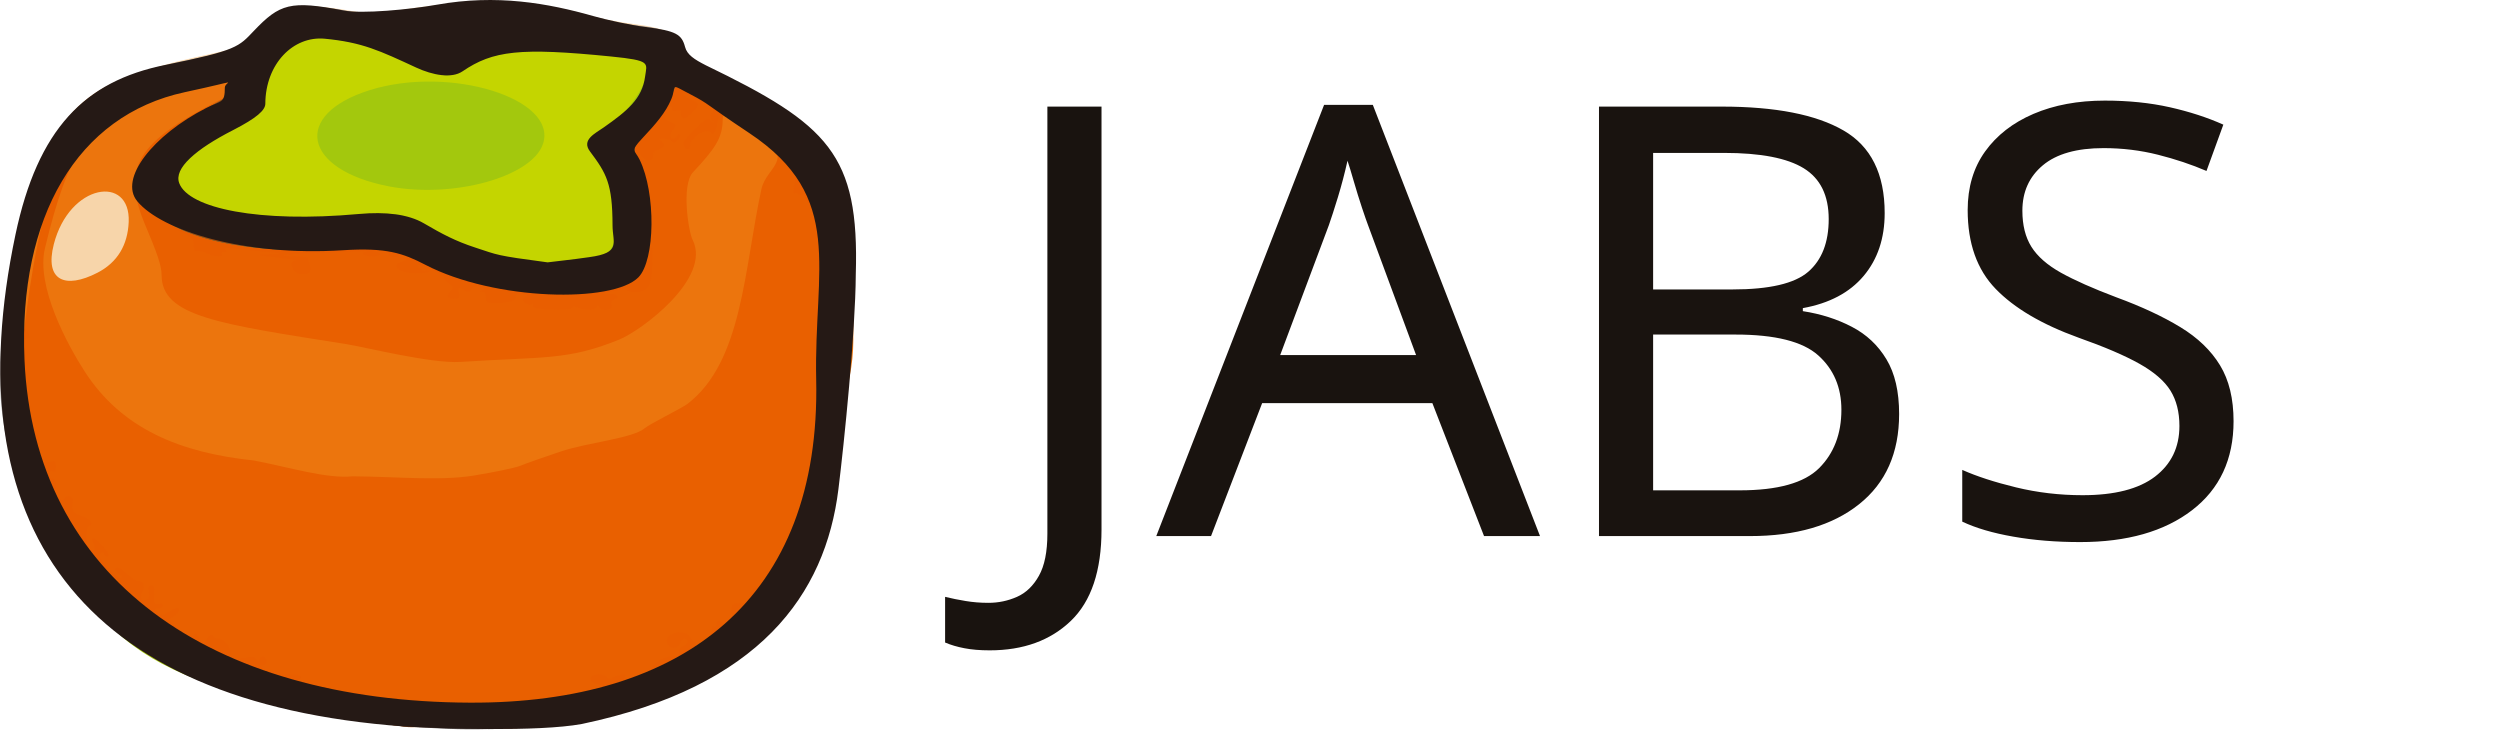
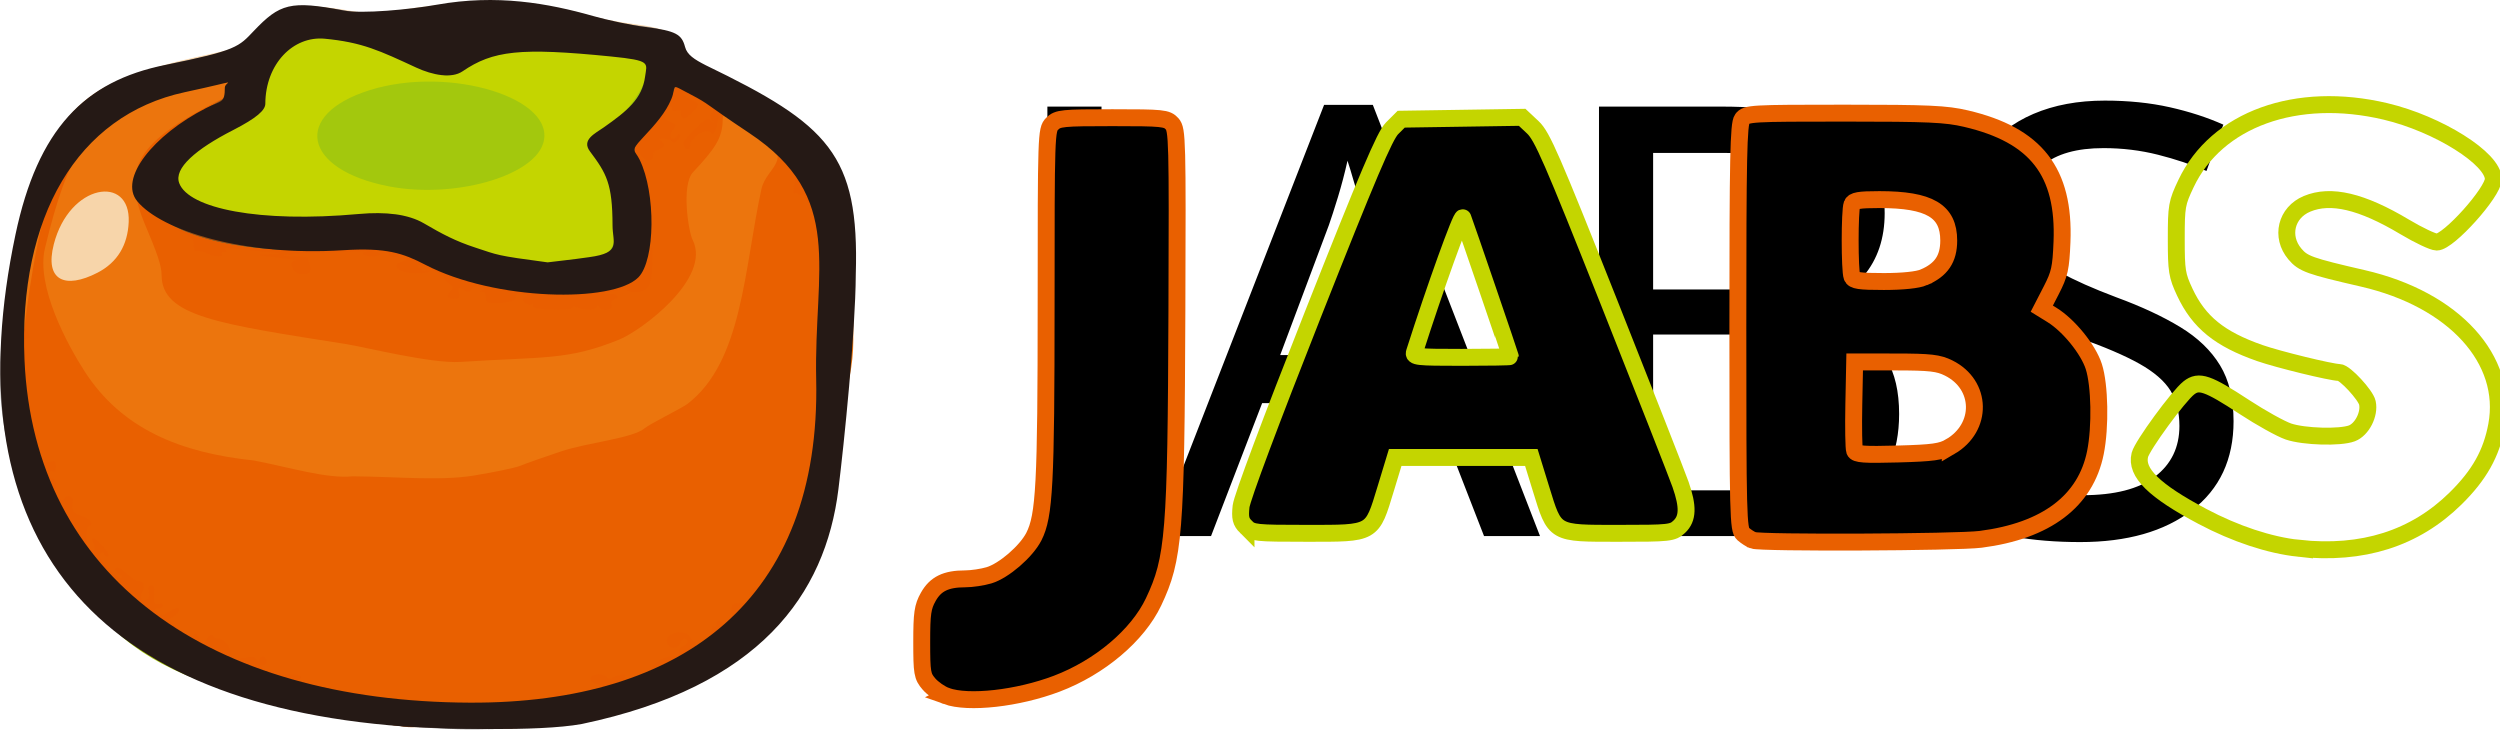
<svg xmlns="http://www.w3.org/2000/svg" version="1.1" id="svg2" width="554.17" height="161.661" viewBox="0 0 554.17 161.661">
  <defs id="defs6" />
  <g id="g40" transform="translate(-13.30967,-175.1753)">
    <path style="fill:#f7d5aa;stroke-width:0.489" d="M 96.554,332.284 C 26.343,318.904 -4.689,264.318 26.387,211.98 c 8.543,-14.388 8.668,-19.442 30.435,-24.149 10.92,-2.362 10.92,-2.362 13.815,-5.465 5.746,-6.159 8.523,-6.789 20.801,-4.724 4.58,0.77 4.876,0.761 11.668,-0.387 13.301,-2.246 31.233,-1.663 40.756,1.327 2.005,0.63 6.467,1.494 9.915,1.922 7.632,0.946 10.504,2.551 10.504,5.87 0,0.462 1.237,1.411 3.038,2.33 34.113,17.414 31.243,35.43 31.185,60.957 -0.115,50.228 -8.743,75.251 -59.304,85.581 -13.059,2.668 -35.103,-1.52 -42.647,-2.958 z" id="path64" />
    <path style="fill:#a49f9e;stroke-width:0.489" d="M 97.53,334.164 C 83.554,332.516 63.579,327.511 48.317,317.323 9.518,291.423 6.701,257.992 21.832,218.804 c 7.599,-19.68 10.759,-25.487 31.217,-29.884 15.686,-3.371 14.428,-2.921 17.742,-6.358 5.815,-6.03 10.287,-6.964 21.691,-4.531 3.442,0.734 4.148,0.741 7.535,0.068 15.453,-3.071 31.984,-2.807 43.845,0.698 2.54,0.751 7.213,1.649 10.385,1.997 6.415,0.703 8.454,1.618 9.304,4.173 0.76,2.285 0.834,2.346 7.152,5.882 31.942,17.877 27.564,35.256 28.367,57.889 1.575,44.368 -7.293,69.031 -46.938,83.009 -16.172,5.702 -41.836,3.923 -54.603,2.418 z m -62.64,-96.444 c 4.502,-2.313 7.818,-7.294 8.218,-12.346 1.042,-13.157 -15.594,-10.641 -19.049,2.881 -2.065,8.08 3.708,13.124 10.832,9.465 z" id="path62" />
    <path style="fill:#c4d500;stroke-width:0.489" d="M 101.15,332.885 C 63.933,327.9 33.398,317.789 22.664,286.916 11.162,253.834 18.062,198.316 44.453,191.422 c 1.6,-0.418 5.971,-1.423 9.715,-2.233 14.629,-3.165 13.439,-2.718 17.148,-6.448 5.786,-5.82 9.846,-6.634 21.101,-4.231 3.542,0.756 4.006,0.747 9.107,-0.185 15.779,-2.88 30.985,-2.479 42.999,1.134 2.177,0.655 6.364,1.465 9.306,1.8 7.338,0.836 9.012,1.686 9.646,4.899 0.225,1.141 1.031,1.8 4.551,3.721 34.614,18.89 32.784,38.528 32.784,63.412 0,12.831 -3.458,21.993 -5.442,31.288 -5.78,27.08 -19.213,42.195 -56.919,49.346 -11.533,2.187 -31.076,-0.206 -37.297,-1.039 z m -66.26,-95.165 c 4.502,-2.313 7.818,-7.294 8.218,-12.346 1.042,-13.157 -15.594,-10.641 -19.049,2.881 -2.065,8.08 3.708,13.124 10.832,9.465 z" id="path60" />
    <path style="fill:#a3c80d;stroke-width:0.489" d="M 101.496,334.846 C 64.278,329.86 36.914,325.709 26.18,294.836 14.677,261.754 18.062,198.316 44.453,191.422 c 1.6,-0.418 5.971,-1.423 9.715,-2.233 14.629,-3.165 13.439,-2.718 17.148,-6.448 5.786,-5.82 9.846,-6.634 21.101,-4.231 3.542,0.756 4.006,0.747 9.107,-0.185 15.779,-2.88 30.985,-2.479 42.999,1.134 2.177,0.655 6.364,1.465 9.306,1.8 7.338,0.836 9.012,1.686 9.646,4.899 0.225,1.141 1.031,1.8 4.551,3.721 34.614,18.89 30.021,39.648 30.021,64.532 0,50.211 -11.462,70.72 -62.112,80.326 -11.533,2.187 -28.218,0.942 -34.439,0.109 z M 34.89,237.72 c 4.502,-2.313 7.818,-7.294 8.218,-12.346 1.042,-13.157 -15.594,-10.641 -19.049,2.881 -2.065,8.08 3.708,13.124 10.832,9.465 z M 145.31,232.812 c 6.6,-1.001 6.992,-16.808 0.579,-23.31 -2.115,-2.144 -1.969,-2.723 1.338,-5.302 5.427,-4.233 9.312,-9.818 10.04,-14.43 0.889,-5.636 -34.312,-5.098 -42.209,0.645 -2.832,2.059 -2.304,2.08 -7.282,-0.285 -7.563,-3.593 -15.773,-5.857 -24.196,-6.673 -6.27,-0.607 -11.552,5.413 -12.551,14.304 -0.332,2.955 -0.332,2.955 -5.198,5.421 -8.238,4.175 -14.337,9.958 -14.337,13.593 0,5.185 22.901,8.409 44.773,6.304 5.79,-0.557 5.79,-0.557 7.651,0.691 5.287,3.547 15.117,7.439 21.958,8.695 7.534,1.383 12.076,1.464 19.435,0.348 z M 99.552,216.493 c -19.136,-3.686 -21.572,-15.938 -4.245,-21.35 17.716,-5.534 41.637,1.877 38.377,11.889 -2.391,7.346 -19.907,12.201 -34.132,9.461 z" id="path58" />
    <path style="fill:#ec750d;stroke-width:0.489" d="M 101.357,335.686 C 64.14,330.7 35.351,323.729 24.617,292.856 21.804,284.765 17.539,250.069 17.808,241.353 18.64,214.433 24.517,196.63 44.453,191.422 c 1.6,-0.418 5.971,-1.423 9.715,-2.233 14.629,-3.165 13.439,-2.718 17.148,-6.448 5.786,-5.82 9.846,-6.634 21.101,-4.231 3.542,0.756 4.006,0.747 9.107,-0.185 15.779,-2.88 30.985,-2.479 42.999,1.134 2.177,0.655 6.364,1.465 9.306,1.8 7.338,0.836 9.012,1.686 9.646,4.899 0.225,1.141 1.031,1.8 4.551,3.721 34.614,18.89 34.441,35.728 34.441,60.612 0,11.572 -4.903,19.494 -6.799,28.508 -6.33,30.095 -20.48,48.906 -59.456,56.298 -11.52,1.418 -23.294,1.412 -34.854,0.389 z M 34.89,235.641 c 4.502,-2.313 6.73,-6.193 6.948,-11.257 0.456,-10.583 -13.152,-8.562 -16.608,4.96 -2.065,8.08 2.536,9.956 9.66,6.297 z M 143.842,233.46 c 5.573,-0.725 5.657,-0.791 6.351,-4.961 1.323,-7.95 -0.058,-14.889 -3.828,-19.242 -1.95,-2.252 -1.929,-2.455 0.424,-4.109 10.622,-7.462 13.902,-17.364 6.067,-18.313 -20.369,-2.466 -31.979,-1.53 -37.905,3.056 -2.638,2.041 -2.576,2.036 -5.593,0.486 -22.659,-11.64 -37.079,-8.952 -38.747,7.221 -0.306,2.969 -0.306,2.969 -3.809,4.587 -8.875,4.1 -15.795,10.513 -15.795,14.638 0,5.507 21.466,8.764 44.521,6.755 6.358,-0.554 6.358,-0.554 8.291,0.683 6.759,4.325 16.164,7.787 24.323,8.952 8.942,1.277 7.907,1.261 15.7,0.247 z" id="path56" />
    <path style="fill:#e96000;stroke-width:0.489" d="m 101.357,335.686 c -37.218,-4.985 -68.155,-22.847 -78.889,-53.719 -3.483,-10.016 -5.573,-17.491 -4.428,-28.205 2.637,-24.674 8.012,-57.532 26.412,-62.339 1.6,-0.418 5.971,-1.423 9.715,-2.233 14.629,-3.165 13.439,-2.718 17.148,-6.448 5.786,-5.82 9.846,-6.634 21.101,-4.231 3.542,0.756 4.006,0.747 9.107,-0.185 15.779,-2.88 30.985,-2.479 42.999,1.134 2.177,0.655 6.364,1.465 9.306,1.8 7.338,0.836 9.012,1.686 9.646,4.899 0.225,1.141 1.031,1.8 4.551,3.721 34.614,18.89 32.784,35.168 32.784,60.052 0,50.211 -16.397,76.132 -65.288,84.946 -11.552,2.082 -27.942,1.643 -34.163,0.809 z m -9.867,-54.93 c 10.457,0.08 20.358,1.193 28.274,-0.421 1.689,-0.256 7.772,-1.415 8.891,-1.916 1.119,-0.501 6.236,-2.236 8.91,-3.147 5.923,-2.017 16.067,-2.913 18.691,-5.201 1.051,-0.916 8.177,-4.402 9.42,-5.35 12.243,-9.339 12.576,-30.006 16.414,-47.611 1.08,-4.952 7.613,-6.499 -0.131,-11.753 -7.827,-5.311 -8.438,-5.57 -8.452,-3.586 -0.029,4.043 -1.832,6.507 -6.577,11.577 -2.61,2.789 -1.048,13.086 -0.088,14.993 4.284,8.512 -11.353,20.119 -16.291,22.118 -11.482,4.648 -16.577,3.741 -35.207,4.943 -6.351,0.41 -21.319,-3.318 -25.181,-3.931 -28.253,-4.483 -40.978,-6.097 -41.033,-15.289 -0.013,-2.228 -1.048,-5.023 -3.575,-11.001 -5.557,-13.149 -1.591,-18.617 16.511,-27.858 2.237,-1.142 3.932,-4.243 2.319,-4.243 -0.43,0 -14.07,2.956 -17.219,3.731 -13.889,3.42 -18.855,12.489 -23.889,33.388 -2.035,8.451 5.003,21.431 8.821,27.343 8.21,12.713 21.187,18.002 37.449,19.704 7.703,1.45 16.232,4.125 21.943,3.509 z m 52.352,-47.296 c 5.573,-0.725 5.657,-0.791 6.351,-4.961 1.323,-7.95 -0.058,-14.889 -3.828,-19.242 -1.95,-2.252 -1.929,-2.455 0.424,-4.109 10.622,-7.462 13.902,-17.364 6.067,-18.313 -20.369,-2.466 -31.979,-1.53 -37.905,3.056 -2.638,2.041 -2.576,2.036 -5.593,0.486 -22.659,-11.64 -37.079,-8.952 -38.747,7.221 -0.306,2.969 -0.306,2.969 -3.809,4.587 -8.875,4.1 -15.795,10.513 -15.795,14.638 0,5.507 21.466,8.764 44.521,6.755 6.358,-0.554 6.358,-0.554 8.291,0.683 6.759,4.325 16.164,7.787 24.323,8.952 8.942,1.277 7.907,1.261 15.7,0.247 z" id="path54" />
    <path style="fill:#e95e00;stroke-width:0.489" d="M 102.393,334.986 C 65.176,330 32.617,320.759 21.883,289.886 10.38,256.804 18.062,198.316 44.453,191.422 c 1.6,-0.418 5.971,-1.423 9.715,-2.233 14.629,-3.165 13.439,-2.718 17.148,-6.448 5.786,-5.82 9.846,-6.634 21.101,-4.231 3.542,0.756 4.006,0.747 9.107,-0.185 15.779,-2.88 30.985,-2.479 42.999,1.134 2.177,0.655 6.364,1.465 9.306,1.8 7.338,0.836 9.012,1.686 9.646,4.899 0.225,1.141 1.031,1.8 4.551,3.721 34.614,18.89 32.231,32.367 32.231,57.252 0,50.211 -13.948,78.98 -64.598,88.586 -11.533,2.187 -27.044,0.102 -33.265,-0.731 z m 2.091,-0.373 c -2.076,-0.954 -1.043,-2.06 1.923,-2.06 1.616,0 2.938,0.172 2.938,0.383 0,0.49 4.174,0.478 4.659,-0.014 0.493,-0.5 6.038,-0.406 7.252,0.123 1.263,0.55 1.489,0.501 -5.834,1.259 -6.32,0.654 -6.32,0.654 -0.243,0.418 5.245,-0.204 11.178,-0.986 8.601,-1.134 -0.526,-0.03 -0.742,-0.276 -0.539,-0.61 0.233,-0.383 1.482,-0.461 3.956,-0.249 3.554,0.305 12.202,-1.103 9.494,-1.545 -1.145,-0.187 -1.287,-0.505 -0.799,-1.795 0.321,-0.847 2.136,-1.091 2.136,-0.287 0,0.599 1.798,0.663 2.026,0.072 0.089,-0.231 1.529,-0.543 3.201,-0.693 2.062,-0.185 2.937,-0.106 2.723,0.246 -0.21,0.344 0.147,0.4 1.067,0.166 2.204,-0.561 4.888,-1.854 4.313,-2.078 -0.289,-0.113 -1.156,0.126 -1.926,0.531 -0.77,0.405 -1.517,0.55 -1.661,0.322 -0.144,-0.228 -0.973,-0.571 -1.842,-0.762 -2.302,-0.506 -2.239,-2.241 0.081,-2.241 0.914,0 1.751,0.275 1.862,0.61 0.16,0.485 0.472,0.485 1.522,0 1.644,-0.76 2.903,-0.793 2.459,-0.065 -0.232,0.381 0.143,0.44 1.248,0.194 1.173,-0.261 1.487,-0.199 1.219,0.241 -0.242,0.398 -0.062,0.535 0.547,0.416 0.5,-0.098 0.908,-0.504 0.908,-0.903 0,-0.399 0.409,-0.806 0.908,-0.903 0.627,-0.122 0.792,0.014 0.533,0.439 -0.245,0.402 -0.178,0.492 0.193,0.26 0.313,-0.196 0.432,-0.581 0.265,-0.855 -0.637,-1.045 2.311,-3.376 4.268,-3.376 1.557,0 1.854,-0.165 1.854,-1.032 0,-0.617 0.391,-1.135 0.972,-1.29 1.108,-0.294 1.334,-1.621 0.276,-1.621 -0.383,0 -0.835,0.444 -1.005,0.986 -0.475,1.517 -2.49,1.304 -2.888,-0.305 -0.534,-2.158 4.103,-2.987 5.256,-0.939 0.302,0.536 0.856,1.223 1.231,1.527 0.375,0.304 0.551,0.768 0.39,1.031 -0.174,0.286 0.304,0.39 1.186,0.259 1.257,-0.187 1.444,-0.396 1.255,-1.401 -0.122,-0.65 -0.033,-1.3 0.198,-1.445 0.232,-0.145 0.421,-0.818 0.421,-1.496 0,-0.696 0.212,-1.1 0.486,-0.927 0.267,0.168 0.486,-0.041 0.486,-0.464 0,-0.982 1.265,-1.005 1.634,-0.03 0.376,0.994 2.313,0.649 2.96,-0.526 0.281,-0.511 0.839,-1.196 1.24,-1.523 0.6,-0.489 0.617,-0.709 0.095,-1.243 -0.524,-0.536 -0.797,-0.435 -1.569,0.583 -0.935,1.232 -0.935,1.232 -0.946,-0.37 -0.011,-1.595 -3.5e-4,-1.602 2.42,-1.602 2.248,0 3.084,-0.518 1.966,-1.219 -1.239,-0.776 0.537,-2.705 2.501,-2.716 1.231,-0.007 1.29,-0.111 1.018,-1.809 -0.207,-1.295 -0.13,-1.703 0.274,-1.449 0.309,0.194 0.562,0.729 0.562,1.19 0,0.461 0.447,1.121 0.993,1.466 0.949,0.601 0.982,0.54 0.756,-1.36 -0.168,-1.415 -0.056,-1.988 0.388,-1.988 0.343,0 0.913,-0.887 1.266,-1.971 0.666,-2.045 2.607,-3.007 2.1,-1.041 -0.132,0.512 -0.013,1.072 0.264,1.246 0.673,0.422 1.601,-1.403 1.222,-2.404 -0.384,-1.014 0.772,-5.262 1.336,-4.909 0.234,0.147 0.425,0.032 0.425,-0.255 0,-0.731 -1.325,-0.654 -1.623,0.094 -0.135,0.339 -0.262,-0.105 -0.284,-0.986 -0.037,-1.547 0.029,-1.602 1.906,-1.602 1.945,0 1.945,0 1.945,-3.943 0,-3.614 0.081,-3.943 0.972,-3.943 0.54,0 0.972,0.329 0.972,0.739 0,0.407 0.175,0.739 0.389,0.739 0.807,0 -1.345,-1.513 -1.345,-2.843 0,-0.759 0.61,-0.89 0.848,-0.89 0.694,0 0.828,-1.594 0.278,-2.152 -0.276,-0.28 2.26,-1.592 2.26,-2.66 0,-1.941 -5.041,-3.621 -3.658,-1.857 1.814,2.315 3.222,6.705 4.387,-5.115 -0.604,-3.906 0.896,-5.023 0.182,-8.482 -0.735,-3.047 -2.231,-7.482 -0.948,-9.277 1.408,-1.97 1.603,-0.683 1.801,0.947 0.109,0.896 0.487,0.675 0.481,-2.306 -0.009,-5.136 -0.979,-4.513 -1.274,-1.011 -0.171,2.033 1.322,1.221 1.274,1.011 -0.048,-0.21 -0.605,-1.455 -1.274,-1.011 -1.524,1.012 -1.543,-5.677 -0.032,-6.949 0.474,-0.399 0.754,-0.862 0.582,-1.557 -0.298,-1.204 -0.29,-2.291 0.165,-1.272 0.152,0.341 0.062,0.489 0,0 -0.062,-0.489 0.159,-0.082 0,0 -0.841,0.433 -0.042,-0.98 -0.035,-2.842 0.005,-1.563 -0.656,-2.655 -0.263,-2.087 0.39,0.564 -1.62,-0.84 -1.877,-1.78 -0.558,-2.043 1.075,-3.447 0.443,-3.455 -1.338,-0.017 -0.172,-3.433 0.491,-4.242 0.527,-0.644 0.381,-1.079 -0.923,-2.748 -1.416,-1.813 -3.412,-2.684 -3.412,-1.49 0,0.271 0.328,0.493 0.729,0.493 0.401,0 0.729,0.325 0.729,0.722 0,0.397 0.438,0.959 0.972,1.249 1.271,0.69 1.336,2.957 0.084,2.957 -0.71,0 -0.845,-0.296 -0.674,-1.478 0.193,-1.332 0.084,-1.478 -1.101,-1.478 -1.268,0 -1.309,-0.084 -1.149,-2.341 0.177,-2.49 0.11,-2.587 -1.778,-2.587 -0.756,0 -1.215,0.279 -1.215,0.739 0,0.407 0.219,0.739 0.486,0.739 0.267,0 0.486,0.554 0.486,1.232 0,1.497 -0.756,1.629 -1.126,0.197 -0.147,-0.569 -0.485,-0.898 -0.752,-0.731 -0.267,0.167 -0.625,0.075 -0.796,-0.205 -0.171,-0.28 -0.528,-0.373 -0.794,-0.206 -0.451,0.283 -0.332,-1.272 0.356,-4.643 0.205,-1.004 0.34,-1.067 1.045,-0.493 0.445,0.363 0.163,-0.178 -0.628,-1.202 -3.044,-3.943 -17.72,-12.908 -17.726,-10.829 -0.006,2.091 -1.055,4.775 -1.529,3.916 -0.88,-1.593 -4.788,0.865 -4.788,3.012 0,0.931 -1.18,0.447 -1.373,-0.563 -0.147,-0.767 0.694,-1.775 3.931,-4.712 1.144,-1.038 1.407,-1.098 2.167,-0.493 0.787,0.626 0.805,0.611 0.198,-0.174 -0.532,-0.688 -0.546,-1.011 -0.067,-1.595 0.813,-0.993 0.267,-2.224 -0.987,-2.224 -0.562,0 -1.991,-0.576 -3.175,-1.279 -1.208,-0.718 -2.153,-1.031 -2.153,-0.714 0,0.311 0.766,0.889 1.702,1.286 2.047,0.867 2.053,0.911 0.366,2.723 -1.567,1.683 -2.554,1.844 -2.554,0.415 0,-0.78 -0.219,-0.949 -0.933,-0.719 -0.654,0.21 -0.988,0.036 -1.118,-0.583 -0.145,-0.691 -0.37,-0.531 -1.032,0.734 -0.847,1.617 -0.847,1.617 0.632,2.247 1.364,0.581 1.423,0.704 0.765,1.587 -0.912,1.223 -0.937,2.188 -0.056,2.188 0.379,0 0.786,-0.277 0.906,-0.616 0.119,-0.339 0.382,-0.46 0.585,-0.27 0.202,0.19 -6.2e-4,0.719 -0.451,1.176 -0.611,0.619 -0.958,0.688 -1.37,0.27 -0.304,-0.308 -1.11,-0.553 -1.792,-0.544 -1.138,0.014 -1.17,0.07 -0.384,0.674 0.919,0.707 0.545,1.29 -1.244,1.937 -0.481,0.174 -0.809,0.699 -0.729,1.168 0.203,1.199 -1.468,1.421 -2.363,0.314 -0.71,-0.879 -0.724,-0.879 -0.447,0.004 0.157,0.5 0.423,1.498 0.593,2.218 0.169,0.72 0.542,1.61 0.828,1.976 0.967,1.239 0.934,12.205 -0.051,16.935 -0.996,4.783 -0.787,5.229 0.451,0.964 0.811,-2.795 0.811,-2.795 0.851,0.718 0.06,5.356 -0.828,7.083 -3.642,7.083 -1.492,0 -2.102,-0.177 -1.877,-0.546 0.221,-0.363 0.004,-0.44 -0.65,-0.229 -0.54,0.174 -1.935,0.506 -3.099,0.738 -2.117,0.422 -2.117,0.422 -0.294,0.476 1.879,0.056 2.421,0.702 1.039,1.239 -0.498,0.194 -0.692,0.663 -0.532,1.285 0.294,1.14 -2.264,1.475 -2.776,0.364 -0.227,-0.493 -0.34,-0.493 -0.567,0 -0.34,0.739 -2.821,0.813 -4.094,0.122 -0.619,-0.336 -1.012,-0.328 -1.227,0.024 -0.512,0.841 -9.082,0.465 -8.761,-0.384 0.141,-0.372 0.094,-0.58 -0.103,-0.462 -1.054,0.629 -2.71,-0.672 -1.772,-1.392 0.87,-0.667 0.83,-0.712 -0.638,-0.727 -1.126,-0.011 -1.493,0.173 -1.31,0.657 0.288,0.76 -1.671,1.299 -4.721,1.299 -1.685,0 -1.884,-0.13 -1.884,-1.232 0,-0.832 -0.277,-1.243 -0.851,-1.267 -0.732,-0.03 -0.717,-0.088 0.104,-0.413 0.855,-0.339 0.812,-0.415 -0.416,-0.727 -1.031,-0.262 -1.532,-0.129 -2.019,0.536 -0.546,0.746 -0.804,0.789 -1.643,0.269 -1.342,-0.831 -1.395,-0.802 -1.127,0.616 0.197,1.043 0.05,1.232 -0.959,1.232 -1.673,0 -1.98,-0.503 -0.99,-1.62 0.816,-0.921 0.806,-0.992 -0.242,-1.702 -0.602,-0.407 -1.094,-1.01 -1.094,-1.339 0,-0.329 -1.313,-1.173 -2.917,-1.874 -2.779,-1.216 -3.565,-1.218 -2.372,-0.008 0.3,0.304 0.825,0.444 1.166,0.311 0.341,-0.133 0.741,-0.044 0.889,0.198 0.148,0.243 -1.297,0.423 -3.232,0.403 -3.682,-0.038 -5.638,-1.844 -2.809,-2.594 0.837,-0.222 1.487,-1.139 0.807,-1.139 -0.112,0 -0.585,-0.149 -1.052,-0.33 -0.507,-0.197 -0.729,-0.134 -0.552,0.157 0.18,0.295 -0.264,0.404 -1.124,0.276 -1.238,-0.184 -1.356,-0.335 -0.915,-1.171 0.473,-0.896 0.382,-0.937 -1.348,-0.62 -2.037,0.374 -2.716,0.702 -1.45,0.702 0.446,0 0.81,0.222 0.81,0.493 0,0.271 -0.875,0.493 -1.945,0.493 -1.955,0 -2.68,-0.742 -1.094,-1.12 0.468,-0.111 -0.024,-0.128 -1.094,-0.036 -1.07,0.092 -5.306,0.266 -9.414,0.388 -7.13,0.212 -10.974,0.767 -5.309,0.767 2.387,0 2.732,0.128 2.991,1.109 0.646,2.443 0.42,2.834 -1.638,2.834 -1.936,0 -3.183,-2.82 -1.337,-3.024 0.334,-0.037 -1.58,-0.337 -4.254,-0.666 -4.862,-0.599 -4.862,-0.599 -1.702,-0.741 3.16,-0.142 3.16,-0.142 -0.486,-0.5 -2.005,-0.197 -5.068,-0.511 -6.806,-0.699 -2.249,-0.243 -2.95,-0.193 -2.431,0.173 0.624,0.44 0.603,0.515 -0.15,0.521 -0.484,0.004 -0.744,0.229 -0.579,0.5 0.452,0.741 -1.753,0.588 -3.297,-0.228 -0.744,-0.393 -1.658,-0.596 -2.032,-0.45 -0.484,0.188 -0.725,-0.21 -0.836,-1.377 -0.143,-1.513 -0.443,-1.781 -3.849,-3.438 -12.643,-6.149 -9.139,-18.181 8.029,-27.568 4.025,-2.201 3.9,-2.085 4.357,-4.024 0.416,-1.764 0.635,-1.778 -10.594,0.655 -24.464,5.298 -37.489,23.518 -38.376,53.68 -0.123,4.201 -0.081,6.153 0.094,4.336 0.175,-1.817 0.592,-3.58 0.926,-3.918 0.724,-0.733 0.814,-1.591 0.122,-1.157 -0.277,0.173 -0.486,-0.249 -0.486,-0.98 0,-1.285 0,-1.285 1.702,0.39 1.81,1.782 2.165,2.808 0.972,2.808 -0.401,0 -0.729,0.333 -0.729,0.739 0,0.407 -0.301,0.739 -0.668,0.739 -0.368,0 -0.807,0.701 -0.976,1.557 -0.332,1.682 0.006,2.494 0.618,1.489 0.209,-0.342 0.415,1.628 0.459,4.379 0.068,4.26 -0.028,4.959 -0.649,4.718 -0.791,-0.308 -0.851,0.222 -0.242,2.15 0.384,1.215 0.39,1.217 0.438,0.094 0.065,-1.524 1.021,-0.865 1.021,0.703 0,0.775 -0.2,1.107 -0.538,0.895 -0.377,-0.236 -0.433,0.16 -0.186,1.326 0.507,2.394 0.683,2.543 1.984,1.679 1.066,-0.708 1.17,-0.708 1.17,0.004 0,0.435 0.233,0.634 0.528,0.449 0.366,-0.229 0.46,0.596 0.307,2.699 -0.247,3.387 0.441,4.294 2.802,3.693 1.084,-0.276 1.225,-0.158 1.225,1.026 0,0.987 -0.191,1.264 -0.729,1.055 -0.496,-0.193 -0.729,0.027 -0.729,0.687 0,0.534 0.328,0.97 0.729,0.97 0.462,0 0.729,0.472 0.729,1.29 0,1.059 -0.179,1.242 -1,1.024 -0.555,-0.147 -0.928,-0.047 -0.839,0.226 0.089,0.27 0.302,0.419 0.475,0.331 0.172,-0.088 0.908,0.394 1.635,1.072 0.9,0.839 1.39,1.036 1.538,0.616 0.485,-1.378 2.217,-0.694 1.93,0.762 -0.354,1.796 0.012,2.295 2.217,3.024 1.689,0.558 2.437,1.704 1.361,2.087 -0.737,0.262 -0.768,4.184 -0.041,5.073 0.891,1.088 1.737,0.206 1.051,-1.095 -0.897,-1.7 0,-1.616 1.7,0.159 1.647,1.719 2.061,2.681 1.155,2.681 -0.267,0 -0.486,-0.222 -0.486,-0.493 0,-0.271 -0.219,-0.493 -0.486,-0.493 -0.267,0 -0.486,0.397 -0.486,0.883 0,1.068 4.202,5.371 4.726,4.84 0.204,-0.207 -0.01,-0.592 -0.476,-0.856 -0.929,-0.527 -1.143,-1.417 -0.34,-1.417 0.279,0 0.771,0.226 1.094,0.502 2.312,1.977 2.99,2.455 3.481,2.455 1.219,0 1.638,1.041 0.956,2.375 -0.733,1.433 -0.312,2.261 0.909,1.786 0.579,-0.225 0.714,-0.689 0.507,-1.741 -0.221,-1.118 -0.107,-1.434 0.516,-1.434 0.636,0 0.772,0.427 0.668,2.095 -0.12,1.933 -0.043,2.085 1.005,1.97 0.735,-0.081 1.059,0.093 0.92,0.493 -0.118,0.34 -0.574,0.587 -1.013,0.549 -1.023,-0.088 -1.015,0.292 0.021,1.06 0.668,0.495 1.095,0.437 2.309,-0.313 1.769,-1.094 2.219,-1.148 2.219,-0.269 0,0.361 -0.538,0.948 -1.197,1.305 -1.197,0.649 -1.197,0.649 0.851,2.527 2.095,1.922 3.508,2.397 3.873,1.302 0.113,-0.339 0.6,0.155 1.083,1.098 0.819,1.6 0.903,1.644 1.26,0.666 0.472,-1.293 1.539,-2.026 1.799,-1.236 0.105,0.319 0.709,0.58 1.343,0.58 1.424,0 3.249,3.266 2.195,3.927 -1.152,0.722 0.213,0.909 2.818,0.387 2.11,-0.423 2.688,-0.391 3.075,0.17 0.366,0.531 0.533,0.548 0.722,0.075 0.396,-0.989 1.624,-0.709 1.624,0.37 0,0.597 -0.324,0.986 -0.821,0.986 -0.679,0 -0.629,0.181 0.291,1.05 0.88,0.831 0.975,1.138 0.456,1.471 -0.36,0.232 -0.509,0.424 -0.331,0.429 0.179,0.005 0.671,0.142 1.094,0.307 0.505,0.196 0.769,0.027 0.769,-0.493 0,-0.646 0.582,-0.792 3.16,-0.792 3.514,0 3.683,0.177 1.966,2.055 -0.979,1.07 -1.062,1.357 -0.461,1.591 0.416,0.162 0.605,0.074 0.436,-0.202 -0.163,-0.268 0.068,-0.487 0.513,-0.487 0.495,0 0.708,0.269 0.548,0.691 -0.155,0.411 0.119,0.792 0.678,0.94 0.517,0.137 0.817,0.048 0.667,-0.198 -0.15,-0.246 0.616,-0.447 1.701,-0.447 1.085,0 1.973,0.222 1.973,0.493 0,0.271 0.328,0.493 0.729,0.493 0.401,0 0.729,-0.222 0.729,-0.493 0,-0.271 0.547,-0.493 1.215,-0.493 0.668,0 1.215,0.222 1.215,0.493 0,0.271 0.766,0.493 1.702,0.493 0.936,0 1.702,-0.222 1.702,-0.493 0,-0.271 0.328,-0.493 0.729,-0.493 1.084,0 0.966,2.448 -0.122,2.521 -0.763,0.051 -0.759,0.081 0.045,0.291 0.602,0.157 0.816,0.543 0.653,1.175 -0.178,0.69 0.012,0.941 0.713,0.941 0.551,0 0.82,-0.222 0.636,-0.524 -0.217,-0.355 0.283,-0.421 1.551,-0.203 2.87,0.492 3.609,0.761 3.333,1.214 -0.139,0.228 0.022,0.528 0.358,0.665 0.932,0.381 5.09,0.306 4.257,-0.077 z M 143.842,233.46 c 5.573,-0.725 5.657,-0.791 6.351,-4.961 1.323,-7.95 -0.058,-14.889 -3.828,-19.242 -1.95,-2.252 -1.929,-2.455 0.424,-4.109 10.622,-7.462 13.902,-17.364 6.067,-18.313 -20.369,-2.466 -31.979,-1.53 -37.905,3.056 -2.638,2.041 -2.576,2.036 -5.593,0.486 -22.659,-11.64 -37.079,-8.952 -38.747,7.221 -0.306,2.969 -0.306,2.969 -3.809,4.587 -8.875,4.1 -15.795,10.513 -15.795,14.638 0,5.507 21.466,8.764 44.521,6.755 6.358,-0.554 6.358,-0.554 8.291,0.683 6.759,4.325 16.164,7.787 24.323,8.952 8.942,1.277 7.907,1.261 15.7,0.247 z" id="path52" />
    <path style="fill:#74ab1f;stroke-width:0.489" d="M 20.545,284.889 C 9.043,251.806 18.062,198.316 44.453,191.422 c 1.6,-0.418 5.971,-1.423 9.715,-2.233 14.629,-3.165 13.439,-2.718 17.148,-6.448 5.786,-5.82 9.846,-6.634 21.101,-4.231 3.542,0.756 4.006,0.747 9.107,-0.185 15.779,-2.88 30.985,-2.479 42.999,1.134 2.177,0.655 6.364,1.465 9.306,1.8 7.338,0.836 9.012,1.686 9.646,4.899 0.225,1.141 1.031,1.8 4.551,3.721 34.614,18.89 31.679,36.288 31.679,61.172 0,50.211 -13.767,75.211 -64.416,84.817 -0.708,0.134 -6.749,-0.646 -7.476,-0.556 -8.429,1.047 -16.541,-0.71 -23.327,-0.7 C 70.122,337.538 31.449,313.327 20.545,284.889 Z M 122.715,334.728 c 52.019,-6.346 73.881,-32.156 75.424,-62.433 0.351,-6.891 2.881,-30.382 2.783,-33.346 -0.479,-14.434 1.4,-18.148 -7.947,-25.799 -6.835,-5.595 -29.328,-19.939 -29.816,-19.014 -0.051,0.097 -0.827,1.672 -1.724,3.499 -0.905,1.844 -3.031,4.855 -4.777,6.767 -3.146,3.445 -3.146,3.445 -1.901,6.601 4.435,11.239 2.172,25.808 -4.296,27.651 -13.497,3.845 -33.767,0.597 -47.396,-7.593 -2.634,-1.583 -2.634,-1.583 -8.348,-1.054 -46.838,4.333 -66.607,-13.865 -34.27,-31.547 4.025,-2.201 3.9,-2.085 4.357,-4.024 0.416,-1.764 0.635,-1.778 -10.594,0.655 -19.246,4.168 -28.252,12.675 -34.971,33.034 -12.497,37.865 4.198,72.341 45.866,94.719 21.54,11.568 35.906,14.532 57.609,11.884 z m 21.127,-101.268 c 5.573,-0.725 5.657,-0.791 6.351,-4.961 1.323,-7.95 -0.058,-14.889 -3.828,-19.242 -1.95,-2.252 -1.929,-2.455 0.424,-4.109 10.622,-7.462 13.902,-17.364 6.067,-18.313 -20.369,-2.466 -31.979,-1.53 -37.905,3.056 -2.638,2.041 -2.576,2.036 -5.593,0.486 -22.659,-11.64 -37.079,-8.952 -38.747,7.221 -0.306,2.969 -0.306,2.969 -3.809,4.587 -8.875,4.1 -15.795,10.513 -15.795,14.638 0,5.507 21.466,8.764 44.521,6.755 6.358,-0.554 6.358,-0.554 8.291,0.683 6.759,4.325 16.164,7.787 24.323,8.952 8.942,1.277 7.907,1.261 15.7,0.247 z" id="path50" />
    <path style="fill:#635c5b;stroke-width:0.489" d="M 102.6,335.966 C 65.383,330.98 31.64,308.878 20.906,278.006 9.404,244.923 18.062,198.316 44.453,191.422 c 1.6,-0.418 5.971,-1.423 9.715,-2.233 14.629,-3.165 13.439,-2.718 17.148,-6.448 5.786,-5.82 9.846,-6.634 21.101,-4.231 3.542,0.756 4.006,0.747 9.107,-0.185 15.779,-2.88 30.985,-2.479 42.999,1.134 2.177,0.655 6.364,1.465 9.306,1.8 7.338,0.836 9.012,1.686 9.646,4.899 0.225,1.141 -11.676,-3.24 -8.155,-1.319 34.614,18.89 44.385,31.247 44.385,56.132 0,50.211 -13.534,84.861 -64.183,94.467 -11.533,2.187 -26.699,1.363 -32.92,0.529 z m 20.115,-1.238 c 55.19,-6.732 79.917,-35.238 78.207,-86.818 -0.479,-14.434 1.4,-27.109 -7.947,-34.76 -6.835,-5.595 -29.328,-19.939 -29.816,-19.014 -0.051,0.097 -0.827,1.672 -1.724,3.499 -0.905,1.844 -3.031,4.855 -4.777,6.767 -3.146,3.445 -3.146,3.445 -1.901,6.601 4.435,11.239 2.172,25.808 -4.296,27.651 -13.497,3.845 -33.767,0.597 -47.396,-7.593 -2.634,-1.583 -2.634,-1.583 -8.348,-1.054 -46.838,4.333 -66.607,-13.865 -34.27,-31.547 4.025,-2.201 3.9,-2.085 4.357,-4.024 0.416,-1.764 0.635,-1.778 -10.594,0.655 -19.246,4.168 -28.252,12.675 -34.971,33.034 -12.497,37.865 4.198,72.341 45.866,94.719 21.54,11.568 35.906,14.532 57.609,11.884 z m 20.852,-100.775 c 9.089,-1.132 11.034,-15.75 3.285,-24.696 -1.907,-2.202 -1.901,-2.363 0.137,-3.77 13.708,-9.462 14.535,-18.235 1.842,-19.528 -19.304,-1.966 -28.452,-0.723 -35.868,4.873 -0.414,0.312 -2.007,-0.188 -4.91,-1.54 -23.202,-10.809 -36.065,-8.055 -37.868,8.108 -0.332,2.975 -0.332,2.975 -3.39,4.293 -30.123,12.978 -14.738,25.689 27.194,22.468 7.822,-0.601 7.822,-0.601 11.712,1.664 8.751,5.097 26.015,9.879 32.086,8.887 0.535,-0.087 3.136,-0.428 5.781,-0.758 z" id="path48" />
    <path style="fill:#a64b0a;stroke-width:0.489" d="M 103.859,336.358 C 68.074,332.457 33.539,309.914 22.362,279.749 c -11.097,-29.949 -7.698,-72.891 15.533,-85.164 3.79,-2.002 6.361,-2.739 19.918,-5.71 10.684,-2.341 10.822,-2.395 12.933,-5.006 4.891,-6.051 10.39,-7.286 21.67,-4.87 3.546,0.76 4.001,0.75 9.107,-0.182 15.463,-2.823 31.578,-2.449 42.339,0.981 1.738,0.554 6.188,1.411 9.889,1.905 7.351,0.981 8.274,1.434 9.284,4.562 0.406,1.257 1.24,2.006 3.919,3.517 36.526,20.61 30.882,35.086 30.882,60.146 0,53.772 -3.683,75.431 -61.222,82.368 -6.799,0.82 -29.599,4.404 -32.756,4.06 z m 16.121,-2.027 c 55.19,-6.732 79.365,-35.238 77.654,-86.818 -0.479,-14.434 4.687,-26.713 -4.66,-34.364 -6.835,-5.595 -29.328,-19.939 -29.816,-19.014 -0.051,0.097 -0.827,1.672 -1.724,3.499 -0.905,1.844 -3.031,4.855 -4.777,6.767 -3.146,3.445 -3.146,3.445 -1.901,6.601 4.435,11.239 2.172,25.808 -4.296,27.651 -13.497,3.845 -33.767,0.597 -47.396,-7.593 -2.634,-1.583 -2.634,-1.583 -8.348,-1.054 -46.838,4.333 -66.607,-13.865 -34.27,-31.547 4.025,-2.201 3.9,-2.085 4.357,-4.024 0.416,-1.764 0.635,-1.778 -10.594,0.655 -19.246,4.168 -28.252,12.675 -34.971,33.034 -12.497,37.865 4.198,72.341 45.866,94.719 21.54,11.568 33.171,14.136 54.875,11.488 z m 23.586,-100.379 c 9.089,-1.132 11.034,-15.75 3.285,-24.696 -1.907,-2.202 -1.901,-2.363 0.137,-3.77 13.708,-9.462 14.535,-18.235 1.842,-19.528 -19.304,-1.966 -28.452,-0.723 -35.868,4.873 -0.414,0.312 -2.007,-0.188 -4.91,-1.54 -23.202,-10.809 -36.065,-8.055 -37.868,8.108 -0.332,2.975 -0.332,2.975 -3.39,4.293 -30.123,12.978 -14.738,25.689 27.194,22.468 7.822,-0.601 7.822,-0.601 11.712,1.664 8.751,5.097 26.015,9.879 32.086,8.887 0.535,-0.087 3.136,-0.428 5.781,-0.758 z" id="path46" />
    <path style="fill:#582f14;stroke-width:0.489" d="m 102.849,336.21 c -35.785,-3.901 -87.335,-30.934 -85.376,-63.096 1.604,-26.315 -2.524,-66.176 20.422,-78.529 3.774,-2.032 6.361,-2.739 19.918,-5.71 10.684,-2.341 10.822,-2.395 12.933,-5.006 4.891,-6.051 10.39,-7.286 21.67,-4.87 3.546,0.76 4.001,0.75 9.107,-0.182 15.463,-2.823 31.578,-2.449 42.339,0.981 1.738,0.554 6.188,1.411 9.889,1.905 7.351,0.981 8.274,1.434 9.284,4.562 0.406,1.257 1.24,2.006 3.919,3.517 36.526,20.61 33.92,35.646 33.92,60.706 0,53.772 -19.116,78.296 -76.655,85.233 -6.799,0.82 -18.214,0.83 -21.371,0.486 z m 20.838,-0.939 c 49.922,-6.694 71.017,-33.746 75.06,-77.114 2.322,-37.849 0.17,-42.5 -18.967,-55.106 -15.732,-10.245 -16.441,-10.49 -18.472,-6.397 -1.599,3.223 -5.267,8.206 -7.441,10.108 -1.243,1.087 -1.254,1.152 -0.481,2.668 3.512,6.885 3.939,18.068 0.965,25.284 -3.271,7.935 -32.205,6.024 -49.354,-3.26 -4.592,-2.486 -4.592,-2.486 -13.102,-1.876 -45.502,3.262 -62.112,-13.888 -30.2,-31.181 3.166,-1.716 4.899,-4.521 3.59,-5.813 -0.451,-0.445 -18.441,3.358 -21.988,4.649 -21.532,7.835 -35.02,47.312 -25.773,75.435 7.771,23.636 32.41,46.281 62.935,57.843 15.67,5.936 25.989,7.072 43.228,4.76 z m 19.879,-101.318 c 9.089,-1.132 11.034,-15.75 3.285,-24.696 -1.907,-2.202 -1.901,-2.363 0.137,-3.77 13.708,-9.462 14.535,-18.235 1.842,-19.528 -19.304,-1.966 -28.452,-0.723 -35.868,4.873 -0.414,0.312 -2.007,-0.188 -4.91,-1.54 -23.202,-10.809 -36.065,-8.055 -37.868,8.108 -0.332,2.975 -0.332,2.975 -3.39,4.293 -30.123,12.978 -14.738,25.689 27.194,22.468 7.822,-0.601 7.822,-0.601 11.712,1.664 8.751,5.097 26.015,9.879 32.086,8.887 0.535,-0.087 3.136,-0.428 5.781,-0.758 z" id="path44" />
    <path style="fill:#251915;stroke-width:0.489" d="M 102.849,336.21 C 30.754,330.92 3.146,291.56 16.737,227.189 c 4.942,-23.406 15.292,-34.003 33.179,-37.612 15.943,-3.217 16.344,-4.071 19.656,-7.548 5.752,-6.039 8.113,-6.803 19.917,-4.528 4.069,0.784 14.6,-0.205 20.673,-1.286 13.244,-2.358 24.574,-0.354 34.801,2.558 2.781,0.792 8.138,1.974 11.427,2.386 6.817,0.853 8.036,1.639 8.777,4.431 0.461,1.735 2.047,2.749 4.572,4.041 27.22,13.157 34.07,19.775 33.271,46.368 -0.083,12.973 -2.576,37.326 -3.849,47.614 -2.889,23.35 -17.444,43.784 -56.891,52.05 -9.698,1.785 -31.511,1.022 -39.421,0.549 z m 14.629,-5.279 c 47.214,0.199 77.826,-22.928 76.754,-71.638 -0.542,-24.646 6.489,-40.426 -14.803,-54.601 -10.472,-6.971 -8.59,-6.255 -13.104,-8.624 -4.842,-2.541 -2.929,-1.943 -4.212,1.091 -1.27,3.005 -3.357,5.401 -6.513,8.773 -2.66,2.842 -1.586,2.446 -0.517,4.616 3.638,7.385 3.489,22.301 -0.261,26.103 -5.653,5.73 -31.823,5.241 -47.242,-2.788 -4.893,-2.548 -8.604,-3.835 -18.177,-3.223 -21.96,1.404 -40.279,-4.329 -45.674,-10.861 -4.102,-4.966 3.45,-14.617 15.277,-20.654 3.368,-1.719 4.143,-0.988 4.143,-4.535 0,-1.46 4.492,-1.861 -8.881,1.02 -23.915,5.151 -36.888,27.773 -35.53,59.294 2.081,48.304 41.107,75.785 98.741,76.028 z m 26.479,-98.76 c 7.143,-0.966 5.141,-3.163 5.132,-7.051 -0.02,-9.272 -1.343,-11.488 -5.016,-16.404 -1.903,-2.547 1.125,-3.933 3.049,-5.285 5.202,-3.655 8.527,-6.339 9.177,-11.245 0.408,-3.085 1.448,-3.588 -7.532,-4.487 -20.198,-2.022 -26.168,-1.322 -32.927,3.288 -2.416,1.648 -6.615,0.856 -10.242,-0.82 -8.122,-3.752 -11.962,-5.615 -20.277,-6.408 -7.045,-0.672 -13.164,5.606 -13.198,14.418 -0.006,1.416 -1.879,3.143 -7.168,5.852 -8.217,4.208 -13.171,8.433 -11.912,11.759 2.113,5.582 17.653,8.836 39.836,6.82 5.957,-0.541 10.937,0.053 14.39,2.071 4.046,2.365 6.994,3.941 11.413,5.381 5.091,1.659 4.369,1.733 16.016,3.272 3.993,-0.511 4.481,-0.48 9.259,-1.159 z" id="path42" />
    <flowRoot xml:space="preserve" id="flowRoot129" style="font-style:normal;font-variant:normal;font-weight:normal;font-stretch:normal;font-size:40px;line-height:1.25;font-family:Sawasdee;-inkscape-font-specification:Sawasdee;letter-spacing:0px;word-spacing:0px;fill:#000000;fill-opacity:1;stroke:none" transform="translate(10.60606,6.060604)">
      <flowRegion id="flowRegion131" style="font-style:normal;font-variant:normal;font-weight:normal;font-stretch:normal;font-family:Sawasdee;-inkscape-font-specification:Sawasdee">
        <rect id="rect133" width="1850" height="265.152" x="565.151" y="113.697" style="font-style:normal;font-variant:normal;font-weight:normal;font-stretch:normal;font-family:Sawasdee;-inkscape-font-specification:Sawasdee" />
      </flowRegion>
      <flowPara id="flowPara135" style="font-style:normal;font-variant:normal;font-weight:bold;font-stretch:normal;font-size:340px;font-family:'Noto Sans';-inkscape-font-specification:'Noto Sans Bold'">JABS</flowPara>
    </flowRoot>
    <flowRoot xml:space="preserve" id="flowRoot137" style="font-style:normal;font-weight:normal;font-size:40px;line-height:1.25;font-family:sans-serif;letter-spacing:0px;word-spacing:0px;fill:#000000;fill-opacity:1;stroke:none">
      <flowRegion id="flowRegion139">
        <rect id="rect141" width="1079.945" height="471.405" x="578.542" y="1.643" />
      </flowRegion>
      <flowPara id="flowPara143" />
    </flowRoot>
    <flowRoot xml:space="preserve" id="flowRoot145" style="font-style:normal;font-weight:normal;font-size:40px;line-height:1.25;font-family:sans-serif;letter-spacing:0px;word-spacing:0px;fill:#000000;fill-opacity:1;stroke:none" transform="translate(21.3198,29.63083)">
      <flowRegion id="flowRegion147">
        <rect id="rect149" width="1079.945" height="454.263" x="582.827" y="-2.642" />
      </flowRegion>
      <flowPara id="flowPara151" style="font-size:340px" />
    </flowRoot>
    <flowRoot xml:space="preserve" id="flowRoot31" style="font-style:normal;font-weight:normal;font-size:40px;line-height:1.25;font-family:sans-serif;letter-spacing:0px;word-spacing:0px;fill:#000000;fill-opacity:1;stroke:none" transform="translate(10.60606,6.060604)">
      <flowRegion id="flowRegion33">
        <rect id="rect35" width="767.104" height="419.979" x="580.685" y="20.928" />
      </flowRegion>
      <flowPara id="flowPara37" style="font-style:normal;font-variant:normal;font-weight:bold;font-stretch:normal;font-size:340px;font-family:Aquino;-inkscape-font-specification:'Aquino Bold'">JABS</flowPara>
    </flowRoot>
-     <text xml:space="preserve" style="font-style:normal;font-weight:normal;font-size:340px;line-height:1.25;font-family:sans-serif;letter-spacing:0px;word-spacing:0px;fill:#000000;fill-opacity:1;stroke:none" x="233.213" y="294.008" id="text49">
-       <tspan id="tspan47" x="233.213" y="294.008" style="font-style:normal;font-variant:normal;font-weight:normal;font-stretch:normal;font-size:133.333px;font-family:Aquino;-inkscape-font-specification:Aquino;fill:#19130f;fill-opacity:1">JABS</tspan>
+     <text xml:space="preserve" style="font-style:normal;font-weight:normal;font-size:340px;line-height:1.25;font-family:sans-serif;letter-spacing:0px;word-spacing:0px;fill:#000000;fill-opacity:1;stroke:none;" x="233.213" y="294.008" id="text49">
+       <tspan id="tspan47" x="233.213" y="294.008" style="font-style:normal;font-variant:normal;font-weight:normal;font-stretch:normal;font-size:133.333px;font-family:Aquino;-inkscape-font-specification:Aquino;fill:#000000;fill-opacity:1;">JABS</tspan>
    </text>
    <text xml:space="preserve" style="font-style:normal;font-weight:normal;font-size:40px;line-height:1.25;font-family:sans-serif;letter-spacing:0px;word-spacing:0px;fill:#000000;fill-opacity:1;stroke:none" x="784.873" y="298.598" id="text858">
      <tspan id="tspan856" x="784.873" y="333.988" />
    </text>
+     <path style="fill:#000000;fill-opacity:1;stroke:#e96000;stroke-width:3.749;stroke-miterlimit:4;stroke-dasharray:none;stroke-opacity:1" d="m 209.779,154.289 c -1.25,-0.452 -2.99,-1.656 -3.867,-2.676 -1.471,-1.71 -1.595,-2.435 -1.595,-9.292 0,-6.375 0.207,-7.806 1.453,-10.022 1.606,-2.858 3.914,-3.987 8.153,-3.987 1.474,0 3.868,-0.356 5.32,-0.791 3.272,-0.98 8.251,-5.278 9.932,-8.573 2.347,-4.6 2.716,-11.617 2.716,-51.549 0,-37.725 0.031,-38.653 1.345,-39.967 1.245,-1.245 2.242,-1.345 13.346,-1.345 11.175,0 12.086,0.093 13.227,1.354 1.161,1.283 1.218,3.481 1.072,41.529 -0.188,49.357 -0.628,54.838 -5.169,64.437 -3.506,7.412 -11.925,14.529 -21.468,18.148 -8.635,3.275 -19.588,4.499 -24.466,2.735 z" id="path951" transform="translate(13.30967,175.1753)" />
+     <path style="fill:#000000;fill-opacity:1;stroke:#c4d500;stroke-width:3.749;stroke-miterlimit:4;stroke-dasharray:none;stroke-opacity:1" d="m 276.2,116.8 c -1.164,-1.164 -1.363,-1.99 -1.095,-4.54 0.196,-1.864 6.578,-18.924 15.877,-42.442 12.232,-30.936 15.983,-39.759 17.584,-41.361 l 2.034,-2.036 13.407,-0.207 13.407,-0.207 2.371,2.225 c 2.074,1.946 4.195,6.817 16.922,38.878 8.003,20.159 15.122,38.289 15.82,40.289 1.717,4.918 1.636,7.555 -0.287,9.361 -1.477,1.387 -2.165,1.462 -13.413,1.462 -14.532,0 -14.118,0.238 -17.252,-9.92 l -2.127,-6.894 h -15.088 -15.088 l -2.096,6.894 c -3.09,10.164 -2.659,9.92 -17.485,9.92 -11.392,0 -12.148,-0.08 -13.491,-1.423 z m 58.589,-37.767 c 0,-0.215 -9.94,-29.273 -10.52,-30.754 -0.302,-0.77 -6.202,15.614 -10.716,29.76 -0.347,1.088 0.444,1.177 10.43,1.177 5.943,0 10.806,-0.082 10.806,-0.183 z" id="path953" transform="translate(13.30967,175.1753)" />
+     <path style="fill:#000000;fill-opacity:1;stroke:#e96000;stroke-width:3.749;stroke-miterlimit:4;stroke-dasharray:none;stroke-opacity:1" d="m 388.591,119.764 c -0.555,-0.204 -1.538,-0.832 -2.186,-1.396 -1.099,-0.957 -1.177,-3.999 -1.177,-45.852 0,-37.672 0.152,-45.036 0.955,-46.133 0.912,-1.246 1.952,-1.305 22.698,-1.305 18.618,0 22.488,0.175 26.927,1.217 15.544,3.648 21.892,11.808 21.269,27.336 -0.233,5.809 -0.524,7.122 -2.372,10.705 l -2.106,4.084 2.266,1.401 c 3.729,2.304 8.031,7.612 9.264,11.429 1.33,4.118 1.505,13.371 0.361,19.067 -2.162,10.768 -10.892,17.364 -25.458,19.236 -5.263,0.677 -48.681,0.86 -50.44,0.213 z m 43.715,-20.754 c 7.289,-4.257 7.101,-13.724 -0.345,-17.429 -2.271,-1.13 -4.07,-1.336 -11.761,-1.345 l -9.079,-0.011 -0.188,9.383 c -0.103,5.161 -0.024,9.81 0.176,10.332 0.296,0.771 2.099,0.902 9.606,0.695 7.79,-0.214 9.611,-0.469 11.591,-1.626 z M 426.443,61.481 c 3.873,-1.65 5.527,-4.094 5.527,-8.167 0,-6.564 -4.243,-9.069 -15.358,-9.069 -4.562,0 -5.764,0.21 -6.091,1.064 -0.531,1.384 -0.531,14.647 0,16.031 0.334,0.871 1.617,1.064 7.083,1.064 4.154,0 7.492,-0.348 8.839,-0.922 z" id="path955" transform="translate(13.30967,175.1753)" />
+     <path style="fill:#000000;fill-opacity:0;stroke:#c4d500;stroke-width:3.749;stroke-miterlimit:4;stroke-dasharray:none;stroke-opacity:1" d="m 509.541,121.541 c -6.465,-0.693 -14.062,-3.209 -21.33,-7.064 -10.758,-5.705 -14.853,-9.731 -13.873,-13.638 0.523,-2.085 8.504,-13 10.86,-14.854 2.242,-1.763 4.15,-1.105 12.316,4.245 3.674,2.407 8.069,4.848 9.766,5.425 3.436,1.166 11.449,1.397 14.06,0.404 2.245,-0.854 3.983,-4.276 3.436,-6.766 -0.381,-1.737 -4.971,-6.698 -6.22,-6.724 -1.907,-0.04 -13.575,-2.891 -17.631,-4.308 -8.913,-3.114 -13.518,-6.853 -16.629,-13.504 -1.725,-3.688 -1.887,-4.701 -1.887,-11.769 0,-7.311 0.118,-7.984 2.158,-12.291 6.764,-14.279 24.485,-20.683 44.255,-15.993 11.628,2.759 23.867,10.447 23.867,14.994 0,2.916 -9.92,13.962 -12.538,13.962 -0.816,0 -4.017,-1.515 -7.114,-3.366 -9.527,-5.694 -16.378,-7.312 -21.643,-5.112 -4.636,1.937 -5.931,7.272 -2.698,11.114 1.833,2.179 3.248,2.687 15.074,5.41 20.205,4.653 32.357,17.991 29.664,32.56 -1.155,6.25 -3.847,11.045 -9.106,16.222 -9.027,8.887 -20.623,12.57 -34.788,11.051 z" id="path957" transform="translate(13.30967,175.1753)" />
  </g>
</svg>
